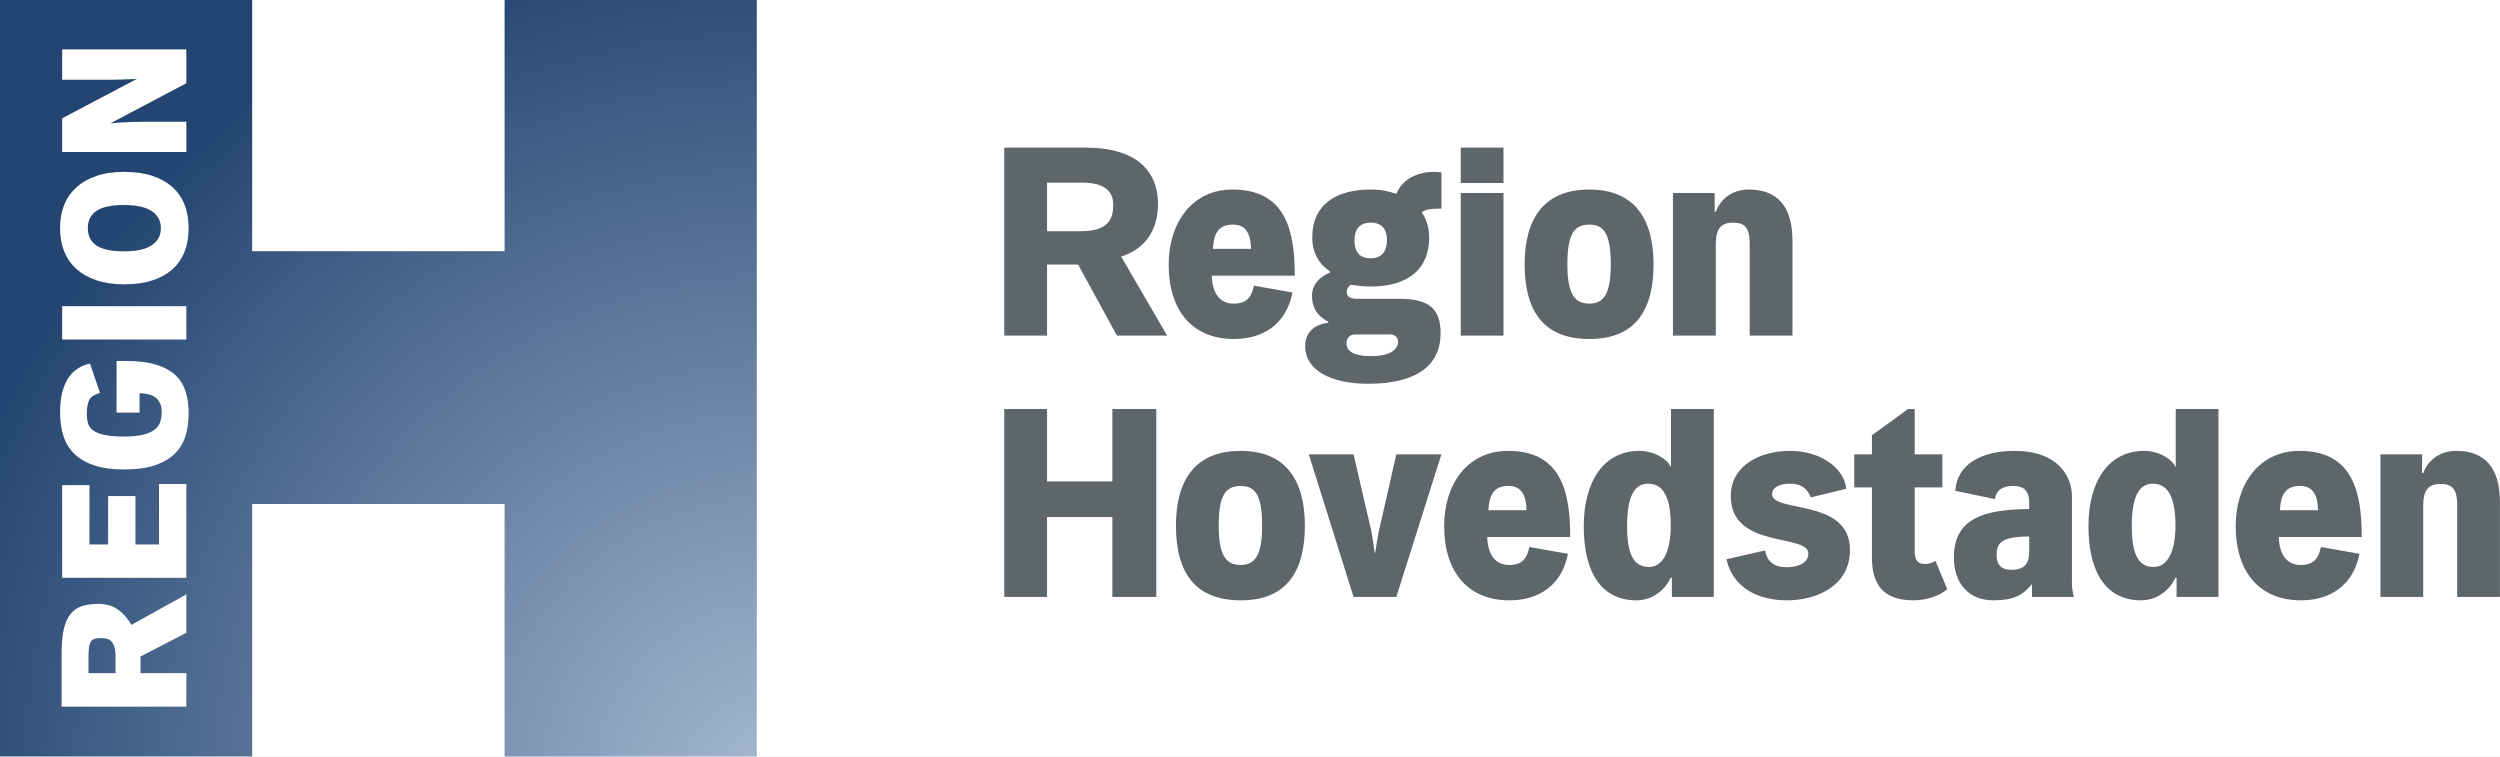
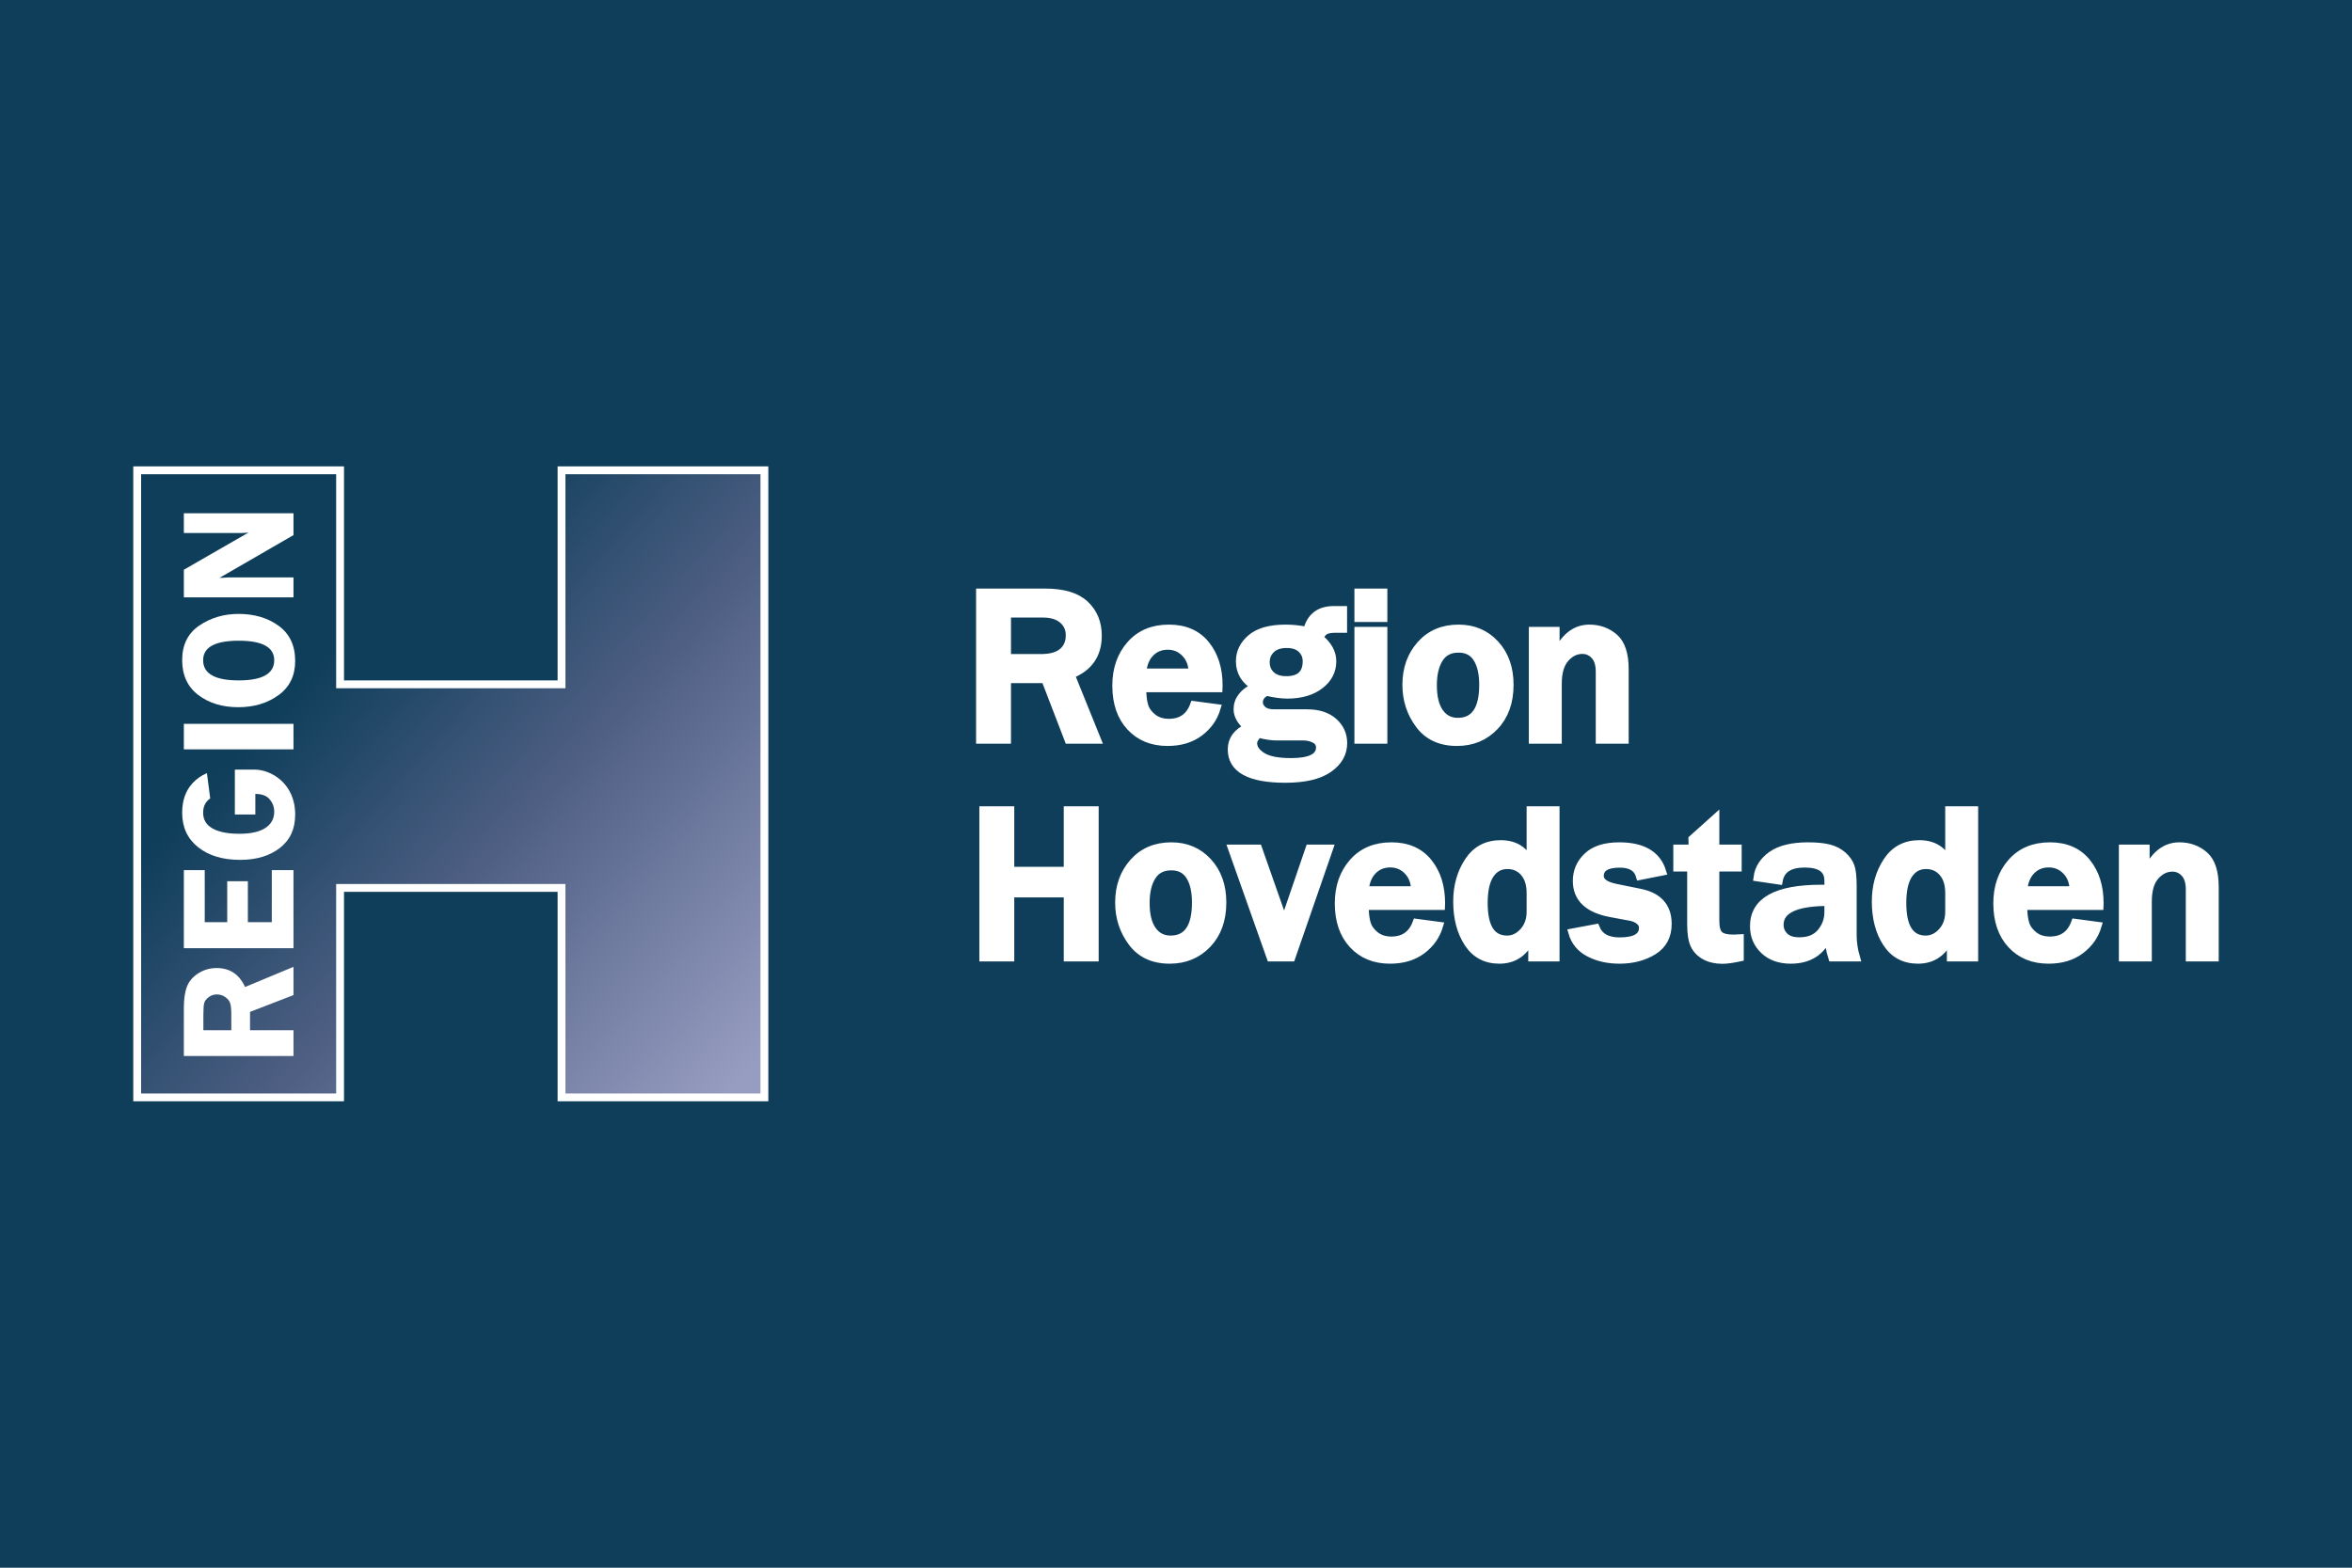
- <svg xmlns="http://www.w3.org/2000/svg" xml:space="preserve" width="272.309" height="82.4">
-   <rect width="100%" height="100%" fill="#fff" />
+ <svg xmlns="http://www.w3.org/2000/svg" width="600" height="400">
  <defs>
-     <clipPath id="a" clipPathUnits="userSpaceOnUse">
-       <path d="M0 0h2042v618H0Z" />
-     </clipPath>
-     <clipPath id="b" clipPathUnits="userSpaceOnUse">
-       <path d="M412.219 618.398V412.813H206.016v205.585H0V0h206.016v206.27h206.203V0h206.047v618.398H412.219" />
-     </clipPath>
-     <radialGradient id="c" cx="0" cy="0" r="1" fx="0" fy="0" gradientTransform="matrix(703.621 0 0 -703.621 632.237 -21.396)" gradientUnits="userSpaceOnUse" spreadMethod="pad">
-       <stop offset="0" style="stop-opacity:1;stop-color:#a7b9d1" />
-       <stop offset="1" style="stop-opacity:1;stop-color:#244571" />
-     </radialGradient>
+     <linearGradient id="a" x1="82.289" x2="195.417" y1="167.234" y2="268.604" gradientUnits="userSpaceOnUse">
+       <stop offset="0" stop-color="#0e3e5a" />
+       <stop offset=".436" stop-color="#4f5f84" />
+       <stop offset="1" stop-color="#979dc1" />
+     </linearGradient>
  </defs>
-   <path d="M884.512 468.762h-29.129v-39.621h27.722c22.836 0 26.34 10.488 26.34 21.672 0 11.648-8.156 17.949-24.933 17.949zm27.949-124.895-31.695 58.028h-25.383v-58.028h-34.961V497.41h67.109c38.207 0 58.496-17.019 58.496-46.121 0-23.555-12.851-37.519-30.074-42.891l37.516-64.531h-41.008M1007.22 434.512c-12.161 0-15.654-7.696-16.365-19.805h31.235c-.47 13.496-4.87 19.805-14.87 19.805zm-17.279-41.707c.469-14.914 6.985-22.844 17.949-22.844 11.88 0 14.65 6.758 16.52 14.668l31.46-5.566c-5.12-26.348-24.45-37.989-47.76-37.989-33.997 0-53.368 23.067-53.368 60.821 0 33.554 18.66 61.281 52.218 61.281 44.01 0 50.79-34.504 50.79-70.371h-67.809M1119.82 436.133c-9.57 0-13.3-6.055-13.3-14.453 0-7.91 2.79-14.668 13.3-14.668 8.84 0 13.26 5.605 13.26 14.668 0 8.633-3.96 14.453-13.26 14.453zm15.36-91.336h-27.97c-4.64 0-7.21-3.274-7.21-7.219 0-5.82 4.66-10.488 20.27-10.488 16.77 0 21.88 6.289 21.88 11.64 0 2.344-1.14 6.067-6.97 6.067zm26.32 99.734c3.96-5.84 6.05-12.578 6.05-20.754 0-25.156-16.75-39.832-47.73-39.832-5.84 0-11.19.684-16.31 1.399-1.41-.93-3.3-2.793-3.3-5.832 0-3.035 1.89-5.586 8.16-5.586h34.97c24.45 0 33.54-8.613 33.54-27.957 0-28.196-21.89-41.477-59.4-41.477-30.98 0-51.26 11.641-51.26 30.528 0 8.601 4.4 17.468 18.87 19.335v.918c-10.73 5.372-13.3 13.528-13.3 21.446 0 7.461 4.92 14.668 14.71 18.64v.93c-9.12 6.055-14.47 15.391-14.47 27.488 0 27.512 19.81 39.399 47.79 39.399 9.07 0 13.51-1.184 20.93-3.52 4.94 12.129 17.25 17.949 30.77 17.949 2.09 0 4.22-.222 6.07-.457v-29.597c-7.24 0-12.59-.227-16.09-3.02M1193.34 343.867v116.504h34.93V343.867Zm0 124.649v28.894h34.93v-28.894h-34.93M1298.45 434.512c-12.59 0-17.97-7.93-17.97-32.395 0-23.054 5.15-32.156 17.97-32.156 12.34 0 17.47 9.102 17.47 32.156 0 24.465-5.36 32.395-17.47 32.395zm0-93.438c-38.91 0-52.9 24.707-52.9 61.043 0 35.637 14.45 61.059 52.9 61.059 37.98 0 52.42-25.422 52.42-61.059 0-36.336-13.98-61.043-52.42-61.043M1429.41 343.867v75.266c0 12.578-3.95 17-13.47 17-9.59 0-14.22-4.422-14.22-17.695v-74.571h-35v116.504h34.06V445h.94c4.43 11.641 14.43 18.176 27.01 18.176 22.85 0 35.64-13.293 35.64-41.965v-77.344h-34.96M908.746 130.371v65.242h-53.363v-65.242h-34.961v153.535h34.961v-59.16h53.363v59.16h35.887V130.371h-35.887M1013.6 221.016c-12.61 0-17.975-7.93-17.975-32.395 0-23.055 5.145-32.168 17.975-32.168 12.32 0 17.47 9.113 17.47 32.168 0 24.465-5.37 32.395-17.47 32.395zm0-93.438c-38.916 0-52.912 24.707-52.912 61.043 0 35.649 14.468 61.047 52.912 61.047 37.96 0 52.41-25.398 52.41-61.047 0-36.336-13.98-61.043-52.41-61.043M1140.73 130.371h-34.94l-36.59 116.504h36.59l14.45-62.441c.69-3.047 2.35-14.454 2.78-17.957h.47c.47 3.738 2.35 15.156 3.02 17.957l14.22 62.441h36.83l-36.83-116.504M1232.24 221.016c-12.14 0-15.62-7.696-16.32-19.825h31.23c-.48 13.516-4.89 19.825-14.91 19.825zm-17.25-41.719c.47-14.902 6.99-22.844 17.94-22.844 11.88 0 14.68 6.77 16.54 14.699l31.47-5.586c-5.11-26.328-24.48-37.988-47.77-37.988-34 0-53.37 23.074-53.37 60.82 0 33.555 18.65 61.27 52.2 61.27 44.04 0 50.79-34.492 50.79-70.371h-67.8M1346.5 222.871c-11.65 0-17.26-10.957-17.26-34.707 0-23.535 5.61-33.328 17.96-33.328 11.41 0 17.71 12.82 17.71 33.785 0 20.734-4.9 34.25-18.41 34.25zm19.34-92.5v15.606h-.93c-4.44-9.317-14.2-18.399-28.22-18.399-27.93 0-42.85 22.141-42.85 60.586 0 36.809 16.53 61.504 45.41 61.504 11.46 0 22.16-5.82 25.87-13.281v47.519h34.96V130.371h-34.24M1459.86 127.578c-22.85 0-44.04 9.551-49.42 33.543l31.47 7.219c1.63-8.856 7.24-13.731 17.47-13.731 7.93 0 17.94 2.559 17.94 11.172 0 16.543-63.38 3.504-63.38 46.836 0 24.934 23.55 37.051 48.46 37.051 24.03 0 43.85-13.035 45.92-30.977l-28.88-7.011c-3.03 7.011-7.71 11.191-17.04 11.191-7.45 0-14.67-2.324-14.67-8.633 0-15.351 63.62-3.027 63.62-45.422 0-28.894-26.35-41.238-51.49-41.238M1563.04 127.578c-24.92 0-33.77 13.516-33.77 34.942v57.324h-14.45v27.031h14.45v15.605l29.6 21.426h5.34v-37.031h22.59v-27.031h-22.59V167.41c0-6.519 2.11-10.105 8.39-10.105 3.27 0 6.24.879 8.57 2.519l9.62-23.164c-6.31-5.594-17.28-9.082-27.75-9.082M1657.73 179.766c-22.36-.235-26.58-4.903-26.58-15.371 0-6.297 2.34-11.883 12.13-11.883 11.18 0 14.45 6.054 14.45 14.429zm2.31-49.395v10.488c-7.69-9.328-15.14-13.281-31.7-13.281-20.24 0-32.13 14.207-32.13 34.942 0 31.679 23.99 39.375 61.52 39.628v5.332c0 9.336-3.98 13.536-13.05 13.536-7.91 0-13.75-2.793-14.94-10.723l-32.36 6.758c1.38 22.129 21.87 32.617 48.68 32.617 34.97 0 46.61-20.742 46.61-36.816v-69.903c0-7.453.69-8.144 1.63-12.578h-34.26M1758.84 222.871c-11.66 0-17.28-10.957-17.28-34.707 0-23.535 5.62-33.328 17.97-33.328 11.4 0 17.71 12.82 17.71 33.785 0 20.734-4.91 34.25-18.4 34.25zm19.31-92.5v15.606h-.91c-4.43-9.317-14.22-18.399-28.18-18.399-27.99 0-42.9 22.141-42.9 60.586 0 36.809 16.55 61.504 45.45 61.504 11.41 0 22.14-5.82 25.84-13.281v47.519h34.95V130.371h-34.25M1878.89 221.016c-12.14 0-15.64-7.696-16.31-19.825h31.19c-.46 13.516-4.86 19.825-14.88 19.825zm-17.25-41.719c.46-14.902 6.98-22.844 17.94-22.844 11.89 0 14.67 6.77 16.53 14.699l31.45-5.586c-5.11-26.328-24.45-37.988-47.76-37.988-33.96 0-53.36 23.074-53.36 60.82 0 33.555 18.67 61.27 52.21 61.27 44.01 0 50.77-34.492 50.77-70.371h-67.78M2007.38 130.371v75.274c0 12.578-3.98 16.992-13.52 16.992-9.56 0-14.23-4.414-14.23-17.715v-74.551h-34.93v116.504h34.03v-15.391h.9c4.44 11.661 14.47 18.184 27.05 18.184 22.84 0 35.64-13.281 35.64-41.941v-77.356h-34.94" style="fill:#5f666a;fill-opacity:1;fill-rule:nonzero;stroke:none" transform="matrix(.13333 0 0 -.13333 0 82.4)" />
-   <g clip-path="url(#a)" transform="matrix(.13333 0 0 -.13333 0 82.4)">
-     <g clip-path="url(#b)">
-       <path d="M0 0v618h207V413h205v205h207V0H412v206H207V0" style="fill:url(#c);fill-opacity:1;fill-rule:nonzero;stroke:none" />
-     </g>
+   <path fill="#0e3e5a" d="M0 0h600v400H0z" />
+   <path fill="url(#a)" stroke="#fff" stroke-width="2" d="M35 120v160h51.755v-53.445h56.49V280H195V120h-51.755v54.608h-56.49V120z" />
+   <g fill="#fff">
+     <path d="M63.785 262.86H74.87v6.574H46.9v-12.25q0-3.388.79-5.44.788-2.051 2.9-3.4 2.11-1.346 4.691-1.346 5.04 0 7.234 4.838l12.355-5.145v7.207l-11.085 4.287zm-11.905 0h7.13v-4.001q0-1.96-.276-2.848t-1.23-1.582a3.6 3.6 0 0 0-2.182-.694q-1.167-.001-2.09.694-.921.694-1.137 1.51t-.215 3.063zM52.228 222.009v13.29h5.738v-10.452h5.266v10.452h6.106v-13.29h5.532v19.925H46.9v-19.925zM59.912 196.368h5.039c4.133-.025 10.395 3.506 10.35 11.514q0 5.45-3.914 8.482t-10.122 3.032q-6.68 0-10.737-3.236-4.057-3.235-4.057-8.788 0-4.655 2.622-7.513a10.5 10.5 0 0 1 3.693-2.595l.837 6.457q-1.804 1.242-1.804 3.65 0 2.655 2.407 4.012 2.408 1.358 6.875 1.358 4.302 0 6.577-1.47t2.275-4.185q0-1.755-1.148-3.134-1.147-1.378-3.668-1.378v5.247h-5.225zM46.9 184.691h27.97v6.512H46.9zM75.3 168.645q0 5.634-4.241 8.717-4.242 3.083-10.266 3.083-6.126 0-10.224-3.124t-4.098-8.9q0-5.84 4.374-8.81 4.375-2.97 10.01-2.97 6.086 0 10.265 3.062 4.18 3.063 4.18 8.942m-23.481-.184q0 5.145 9.056 5.145 9.078 0 9.078-5.145 0-4.98-9.057-4.981-9.077 0-9.077 4.981M46.9 130.959h27.97v5.573l-18.892 10.922q.717-.02.943-.04a11 11 0 0 1 1.209-.082h16.74v5.083H46.9v-7.043l16.496-9.493q-1.23.123-1.865.122h-14.63z" />
  </g>
-   <path d="M82.492 96.719c-1.848 0-3.41-.137-4.726-.469-1.243-.313-2.305-.918-3.157-1.914-.8-.977-1.406-2.48-1.757-4.434-.372-1.953-.551-4.629-.551-8.047v-13.73h22.117v13.008c0 3.457-.355 6.289-.996 8.418-.668 2.09-1.555 3.672-2.621 4.687-1.07 1.035-2.348 1.7-3.832 2.012-1.426.332-2.922.469-4.477.469zm69.735 4.355L114.82 81.719V68.125h37.407V40.723H50.317v43.3c0 7.754.574 14.22 1.671 19.415 1.172 5.214 2.895 9.375 5.293 12.5 2.36 3.183 5.469 5.429 9.266 6.777 3.8 1.308 8.394 1.992 13.762 1.992 6.386 0 11.773-1.562 16.097-4.707 4.336-3.164 7.992-7.305 10.957-12.461l44.864 24.883v-31.348M152.227 145.977H50.781v75.722h22.301v-48.496h15.25v39.57h22.332v-39.57h19.25v49.434h22.313v-76.66M127.621 320.078c6.633-2.07 11.883-4.961 15.75-8.613 3.887-3.692 6.688-8.223 8.305-13.516 1.637-5.254 2.449-11.133 2.449-17.597 0-6.973-.902-13.321-2.727-18.965-1.851-5.645-4.871-10.449-9.093-14.453-4.215-3.985-9.676-7.051-16.387-9.239-6.707-2.148-14.949-3.203-24.676-3.203-9.238 0-17.14 1.035-23.707 3.145-6.547 2.109-11.965 5.136-16.207 9.082-4.262 3.945-7.387 8.808-9.34 14.629-1.937 5.781-2.894 12.382-2.894 19.785 0 6.445.59 12.012 1.844 16.699 1.23 4.668 2.933 8.555 5.136 11.777 2.2 3.164 4.809 5.664 7.793 7.539 2.93 1.856 6.176 3.106 9.68 3.829l8.144-24.004c-4.406-1.133-7.332-2.95-8.703-5.547-1.363-2.578-2.054-6.406-2.054-11.543 0-2.852.316-5.43.972-7.695.657-2.247 2.059-4.161 4.192-5.762 2.097-1.602 5.152-2.852 9.129-3.692 3.992-.898 9.336-1.347 16.015-1.347 6.547 0 11.875.547 15.926 1.562 4.043 1.035 7.148 2.442 9.375 4.258 2.211 1.777 3.672 3.945 4.453 6.465.742 2.48 1.133 5.254 1.133 8.223 0 4.082-1.277 7.519-3.832 10.312-2.555 2.734-7.317 4.297-14.277 4.59v-15.84H95.234v42.168h7.536c9.976 0 18.226-1.016 24.851-3.047M50.781 340.645h101.445v27.246H50.781ZM101.418 450.527c-10.461 0-18.04-1.621-22.711-4.863-4.668-3.223-6.957-7.91-6.957-14.043 0-6.191 2.29-10.859 6.957-14.101 4.672-3.243 12.25-4.864 22.711-4.864 9.961 0 17.43 1.66 22.461 4.942 5.059 3.281 7.543 7.968 7.543 14.023 0 6.016-2.484 10.684-7.543 14.004-5.031 3.242-12.5 4.902-22.461 4.902zm.082 27.071c8.832 0 16.52-1.094 23.09-3.282 6.547-2.226 12.051-5.332 16.449-9.336 4.387-4.003 7.676-8.828 9.84-14.453 2.168-5.664 3.195-11.933 3.195-18.906 0-6.992-1.027-13.301-3.195-18.965-2.164-5.625-5.453-10.429-9.84-14.453-4.398-3.984-9.902-7.09-16.449-9.219-6.57-2.187-14.258-3.242-23.09-3.242-8.71 0-16.363 1.133-22.914 3.379-6.574 2.266-12.078 5.41-16.457 9.473-4.422 4.043-7.691 8.867-9.89 14.453-2.13 5.605-3.18 11.797-3.18 18.574 0 6.758 1.05 12.949 3.18 18.496 2.199 5.645 5.468 10.449 9.89 14.551 4.379 4.102 9.883 7.305 16.457 9.551 6.55 2.265 14.203 3.379 22.914 3.379M152.227 550l-61.883-32.656a526.9 526.9 0 0 0 8.62.644c3.196.176 6.196.352 9.095.43 3.371.098 6.816.156 10.296.156h33.872v-24.746H50.781v27.539l61.27 32.324c-1.934-.234-4.117-.332-6.465-.39-2.375-.078-4.559-.117-6.621-.254-2.45-.098-4.88-.156-7.242-.156H50.78v24.765h101.446V550" style="fill:#fff;fill-opacity:1;fill-rule:nonzero;stroke:none" transform="matrix(.13333 0 0 -.13333 0 82.4)" />
+   <g fill="#fff" stroke="#fff" stroke-width="2">
+     <path d="M279.87 188.757h-7.299l-5.951-15.446h-9.714v15.446H250v-37.583h16.62q6.933 0 10.19 3.07t3.256 7.944q0 7.241-6.905 9.967zm-22.964-20.87h8.59q3.735 0 5.56-1.542t1.824-4.24q0-2.478-1.797-4.006t-5.025-1.528h-9.152zM304.602 179.891l5.783.77q-1.123 3.774-4.38 6.223-3.255 2.45-8.169 2.45-5.895 0-9.488-3.881-3.594-3.882-3.594-10.518 0-6.305 3.622-10.435t9.825-4.13q6.064 0 9.377 4.075 3.312 4.075 3.312 10.463l-.028.715h-19.454q0 2.836.547 4.543t2.176 2.974 4.07 1.267q4.745 0 6.401-4.516zm-.393-8.315q-.028-3-1.839-4.9t-4.477-1.9q-2.64 0-4.408 1.775-1.768 1.777-2.077 5.025zM342.641 155.635v4.818h-1.965q-1.291 0-2.26.303t-1.895 1.955q3.369 2.699 3.369 6.002 0 3.69-3.158 6.113-3.159 2.422-8.352 2.422-2.246 0-5.25-.715-1.965.881-1.965 2.725 0 1.02.955 1.873.954.853 2.891.853h8.422q4.323 0 6.78 2.189t2.456 5.438q0 3.938-3.72 6.525-3.72 2.589-11.018 2.588-13.728 0-13.728-7.516 0-3.717 4.127-5.645-2.64-2.201-2.639-4.598 0-3.633 4.52-5.782-3.93-2.34-3.93-6.442 0-3.47 2.891-5.92t8.787-2.45q2.695 0 5.474.578 1.291-5.314 6.822-5.314zm-14.542 17.897q5.222 0 5.222-4.819 0-1.845-1.306-3.111-1.305-1.266-3.804-1.267-2.526 0-3.916 1.322-1.39 1.321-1.39 3.304.001 2.038 1.376 3.304t3.818 1.266zm-7.018 13.711q-1.376 1.239-1.376 2.395 0 1.9 2.302 3.346 2.302 1.445 7.327 1.445 7.384 0 7.384-3.717 0-1.376-1.292-2.079-1.29-.702-2.947-.702h-6.794q-1.937 0-4.604-.688zM352.916 157.699h-6.4v-6.525h6.4zm0 31.057h-6.4v-27.808h6.4zM371.668 189.335q-6.288 0-9.601-4.433-3.312-4.433-3.313-10.16 0-6.166 3.664-10.27 3.663-4.102 9.671-4.102 5.7 0 9.362 3.993 3.664 3.992 3.664 10.38 0 6.58-3.804 10.586t-9.643 4.006zm.225-5.176q6.456 0 6.456-9.444 0-4.268-1.544-6.732-1.543-2.464-4.744-2.464-3.312 0-4.913 2.547-1.6 2.546-1.6 6.76 0 4.542 1.698 6.937 1.699 2.396 4.647 2.396zM414.48 188.757h-6.4v-17.373q0-2.754-1.292-4.144-1.291-1.39-3.116-1.39-2.499 0-4.38 2.147-1.88 2.148-1.88 6.47v14.29h-6.401v-27.808h5.84v6.442q3.06-7.02 8.59-7.02 3.733 0 6.386 2.312 2.653 2.313 2.653 8.122zM279.273 244.309h-6.906v-16.327h-14.626v16.327h-6.906v-37.583h6.906v15.446h14.626v-15.446h6.906zM298.391 244.888q-6.288 0-9.601-4.433-3.312-4.433-3.313-10.16 0-6.166 3.664-10.27 3.663-4.102 9.671-4.102 5.7 0 9.362 3.993 3.664 3.992 3.664 10.38 0 6.58-3.804 10.586-3.804 4.005-9.643 4.006zm.225-5.176q6.456 0 6.456-9.444 0-4.268-1.544-6.732-1.543-2.464-4.744-2.464-3.312 0-4.913 2.547-1.6 2.546-1.6 6.76 0 4.542 1.699 6.937 1.697 2.396 4.646 2.396zM339.069 216.501l-9.629 27.808h-5.306l-9.853-27.808h6.68l6.626 18.86 6.457-18.86zM361.358 235.444l5.783.77q-1.123 3.774-4.38 6.223-3.255 2.45-8.169 2.45-5.895 0-9.488-3.881-3.594-3.882-3.594-10.518 0-6.305 3.622-10.435t9.825-4.13q6.064 0 9.377 4.075 3.312 4.075 3.312 10.463l-.028.715h-19.454q0 2.836.547 4.543t2.176 2.974 4.07 1.267q4.745 0 6.401-4.516zm-.393-8.315q-.029-3-1.839-4.9t-4.477-1.9q-2.64 0-4.408 1.775-1.768 1.777-2.077 5.025zM396.843 244.309h-5.98v-5.617q-2.47 6.195-8.365 6.195-5.222 0-8.001-4.267-2.78-4.268-2.78-10.6 0-5.893 2.892-10.27 2.892-4.378 8.226-4.378 5.474 0 7.607 4.9v-13.546h6.401zm-6.4-16.41q0-3.386-1.643-5.272-1.642-1.886-4.253-1.886-2.835 0-4.436 2.423t-1.6 7.24q0 9.307 5.952 9.307 2.357 0 4.169-1.996 1.81-1.995 1.81-5.108zM401.082 237.922l6.008-1.129q1.375 3.387 6.063 3.387 5.952 0 5.952-3.442 0-1.101-.927-1.817-.925-.716-2.19-.964l-5.165-.963q-8.59-1.624-8.59-8.233 0-3.69 2.723-6.264t8.113-2.574q8.984 0 10.977 6.47l-5.7 1.13q-.897-3.14-5.108-3.14-5.11 0-5.11 3.14 0 2.175 4.127 3l6.092 1.24q7.102 1.43 7.102 7.984 0 4.597-3.65 6.87-3.649 2.27-8.674 2.27-4.35 0-7.692-1.72-3.34-1.721-4.351-5.245zM443.837 239.409v4.9q-2.863.607-4.436.607-2.582 0-4.435-1.005t-2.71-2.754-.855-5.382v-14.4h-3.538V216.5h3.903l-.037-2.44 5.876-5.269v7.71h5.699v4.873h-5.7v13.574q0 2.615.97 3.565.967.95 3.663.95.758 0 1.6-.055zM473.482 244.309h-6.092q-.814-2.532-.982-5.617-2.556 6.195-9.601 6.195-4.24 0-6.808-2.436-2.57-2.437-2.569-6.127 0-9.58 17.153-9.581.673 0 1.825.027v-2.092q0-4.323-6.008-4.323-5.84 0-6.625 4.323l-5.446-.799q.449-3.469 3.65-5.713 3.199-2.244 9.263-2.244 3.285 0 5.362.537t3.51 1.817q1.43 1.281 1.978 2.781t.548 5.08v12.555q0 2.726.842 5.617zm-7.074-14.152q-12.41 0-12.409 5.81 0 1.733 1.25 2.96 1.248 1.225 3.775 1.225 3.65 0 5.517-2.272t1.867-5.162zM503.632 244.309h-5.98v-5.617q-2.47 6.195-8.365 6.195-5.221 0-8.001-4.267t-2.78-10.6q0-5.893 2.892-10.27 2.892-4.378 8.226-4.378 5.474 0 7.607 4.9v-13.546h6.401zm-6.4-16.41q0-3.386-1.643-5.272-1.642-1.886-4.253-1.886-2.835 0-4.436 2.423t-1.6 7.24q0 9.307 5.952 9.307 2.358 0 4.169-1.996t1.81-5.108zM529.347 235.444l5.783.77q-1.123 3.774-4.38 6.223-3.255 2.45-8.169 2.45-5.895 0-9.488-3.881-3.594-3.882-3.594-10.518 0-6.305 3.622-10.435t9.825-4.13q6.064 0 9.377 4.075 3.312 4.075 3.312 10.463l-.028.715h-19.454q0 2.836.547 4.543t2.176 2.974 4.07 1.267q4.745 0 6.401-4.516zm-.393-8.315q-.028-3-1.839-4.9t-4.477-1.9q-2.64 0-4.408 1.775-1.768 1.777-2.077 5.025zM565 244.309h-6.4v-17.373q0-2.754-1.292-4.144-1.291-1.39-3.116-1.39-2.499 0-4.38 2.147-1.88 2.148-1.88 6.47v14.29h-6.401V216.5h5.84v6.442q3.06-7.02 8.59-7.02 3.733 0 6.386 2.312 2.653 2.313 2.653 8.122z" />
+   </g>
</svg>
